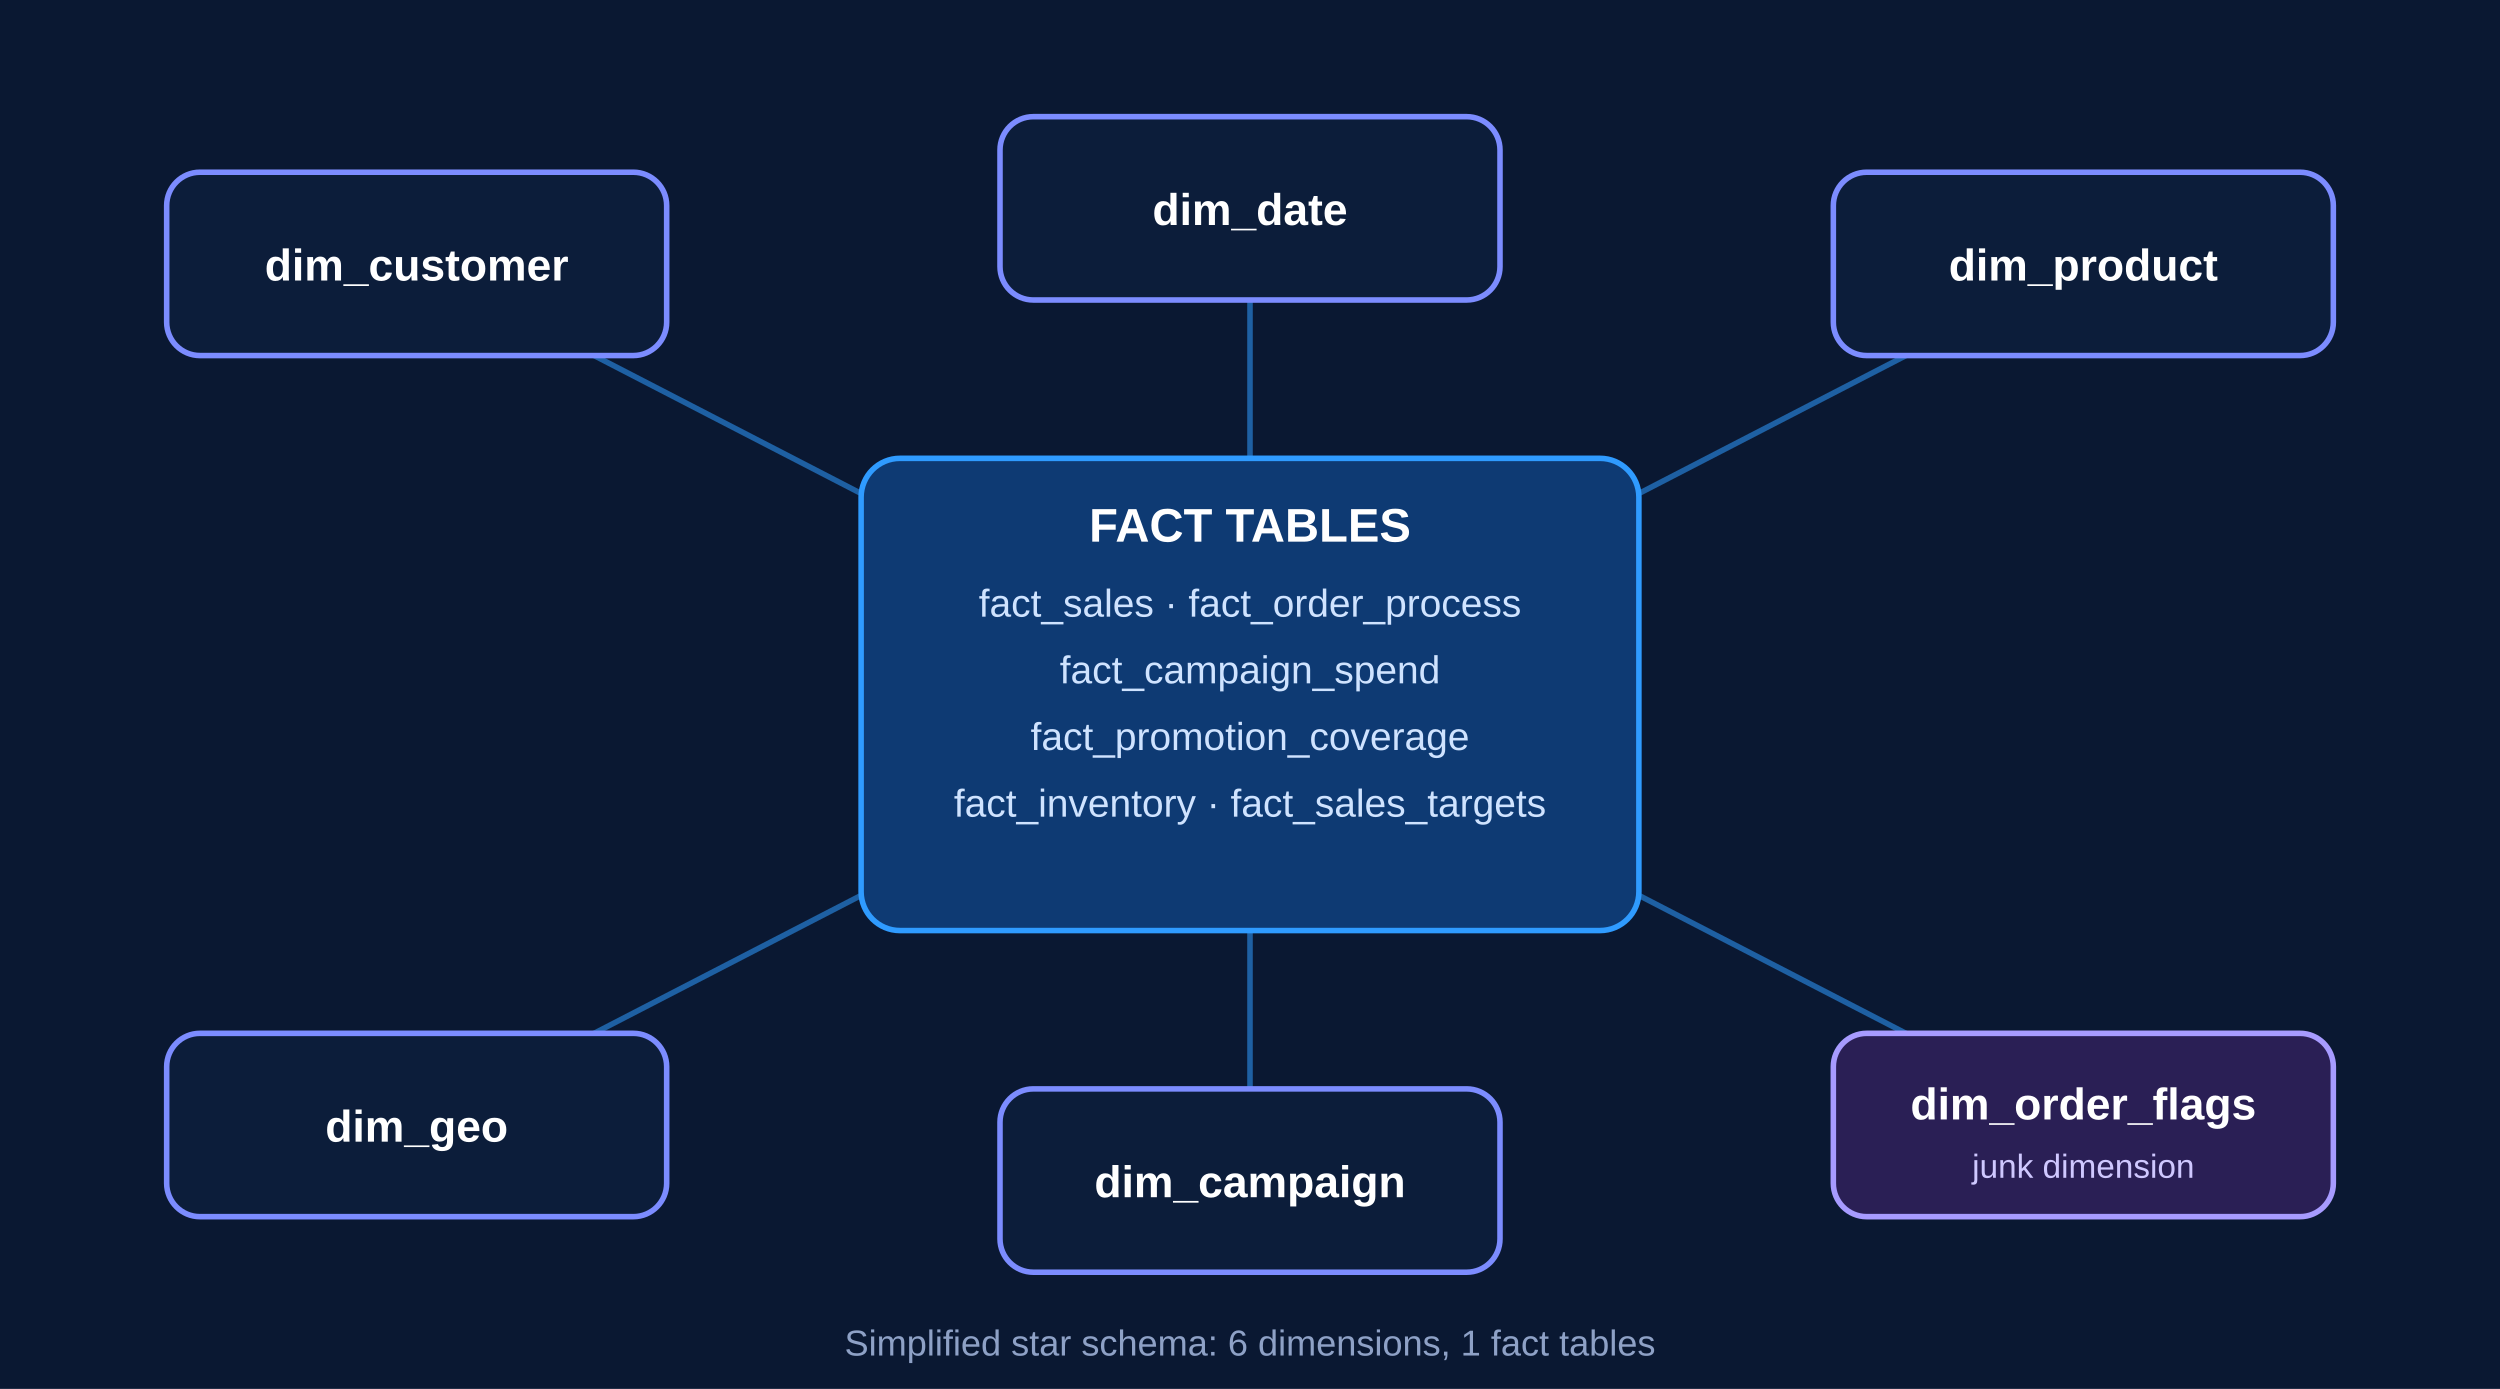
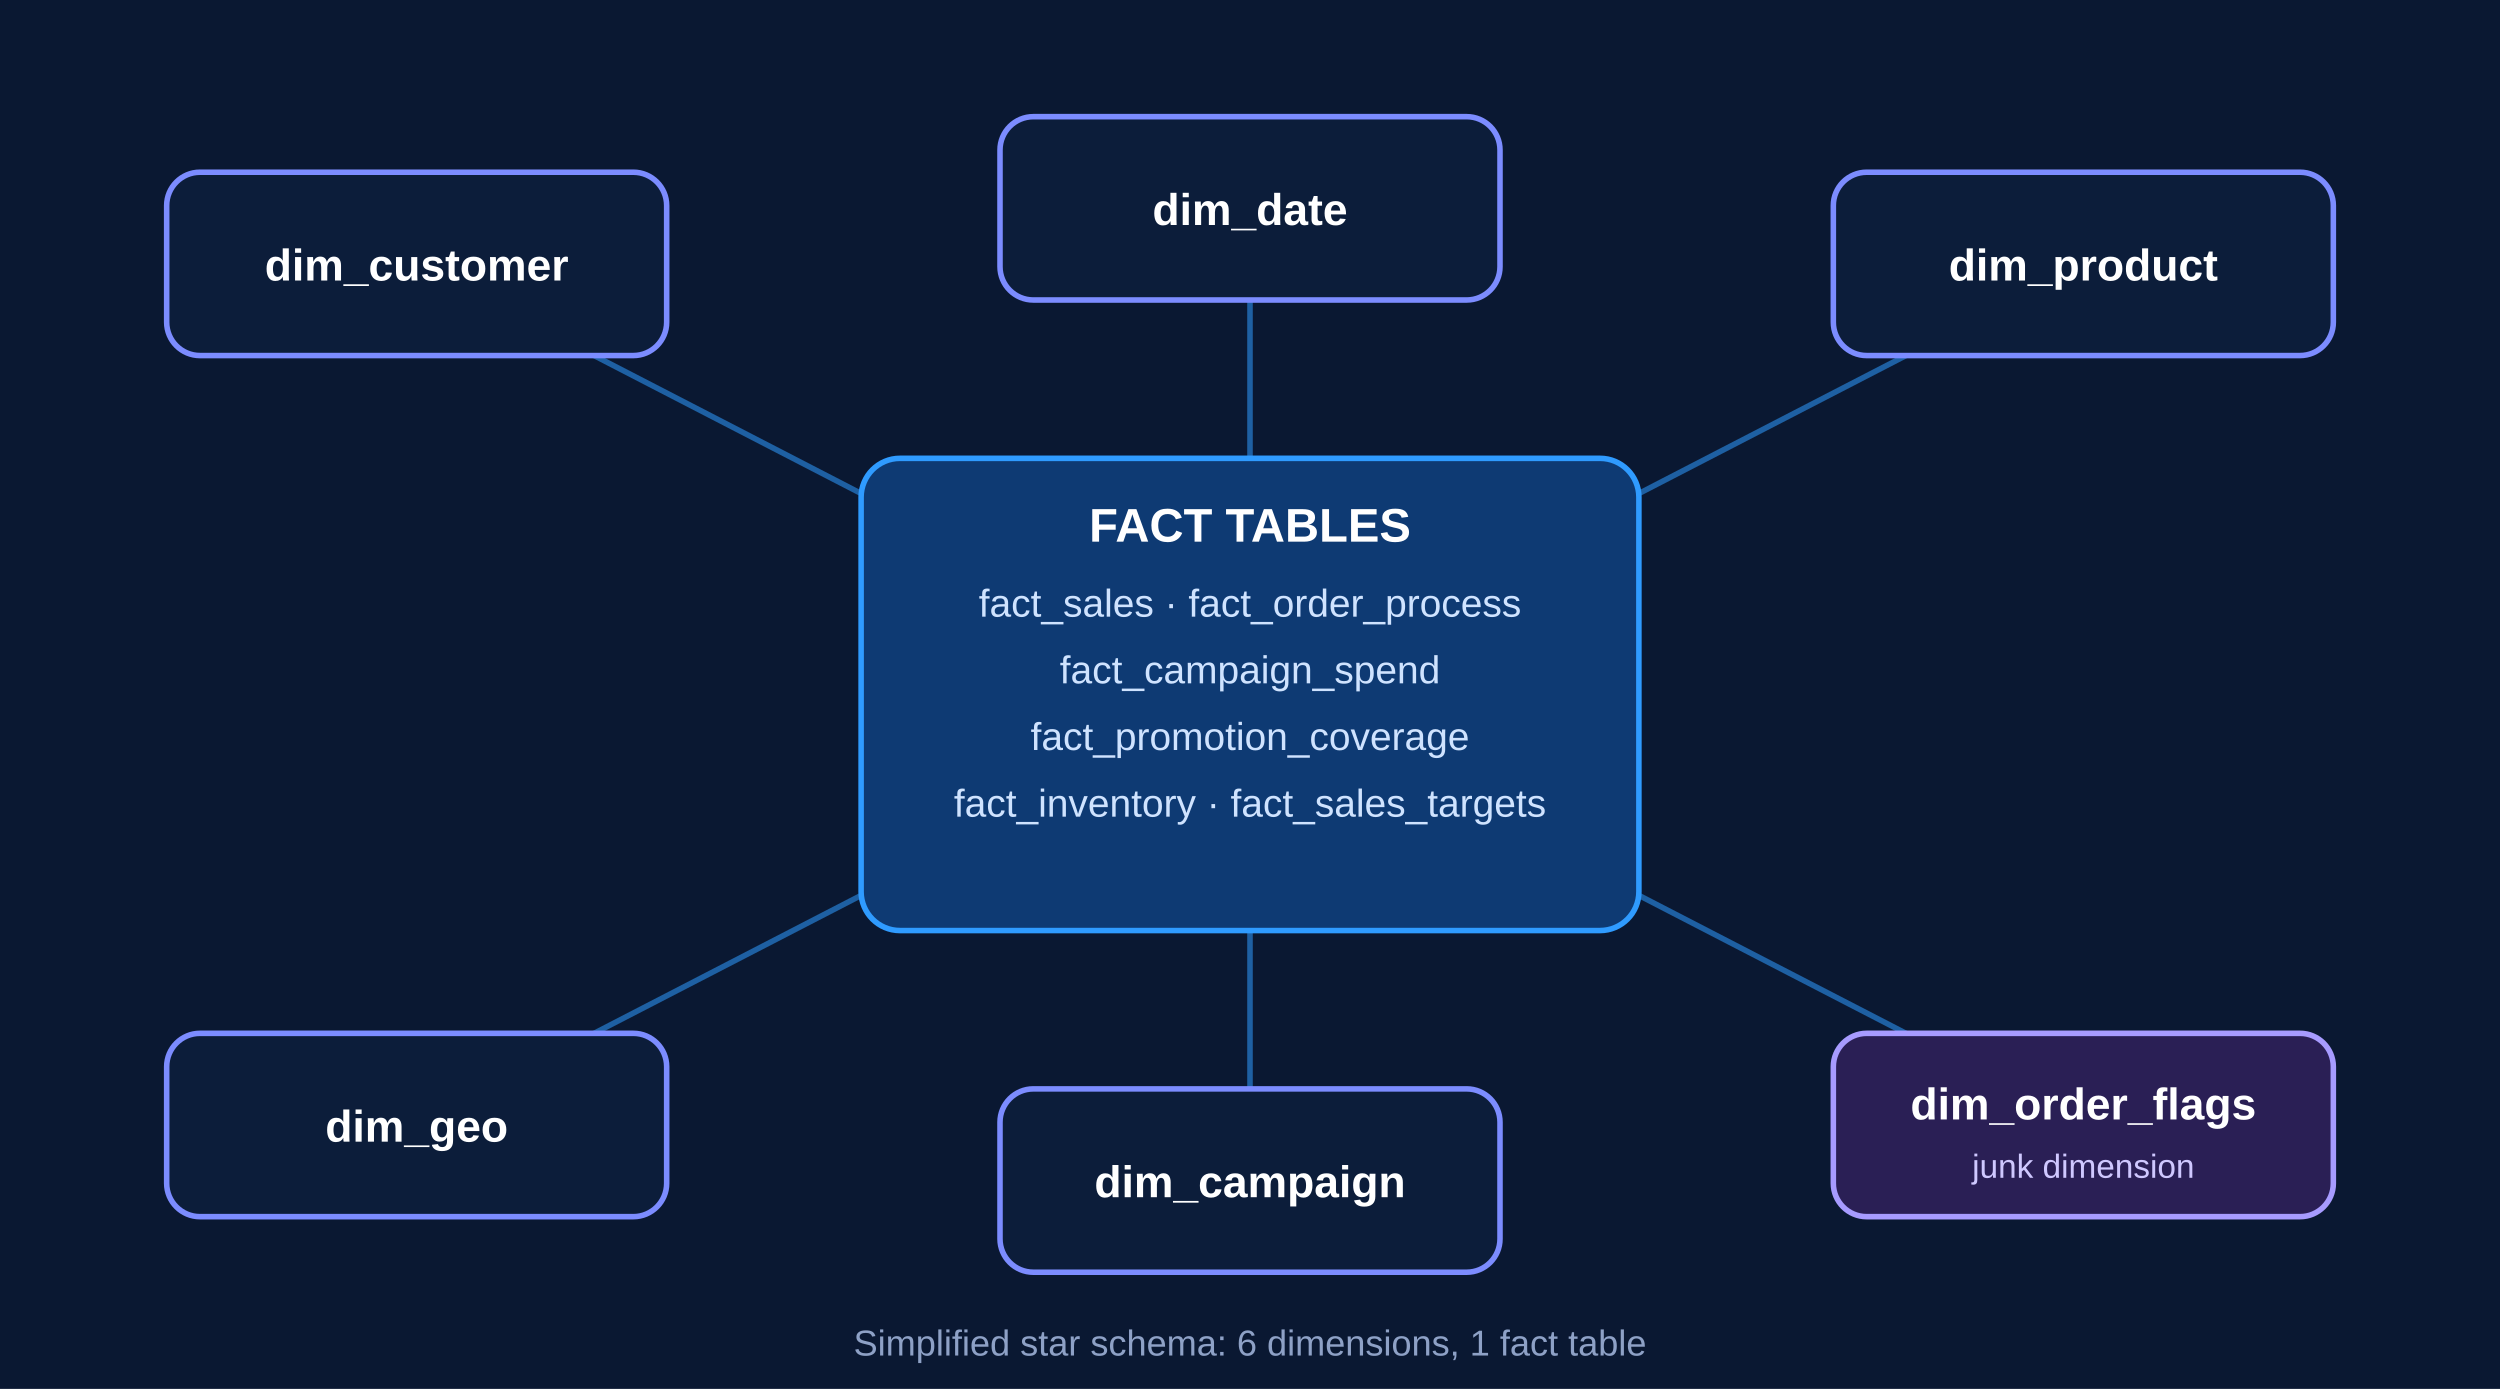
<svg xmlns="http://www.w3.org/2000/svg" viewBox="0 0 900 500" font-family="Arial,Helvetica,sans-serif">
  <rect width="900" height="500" fill="#0a1832" />
  <g stroke="#2f9bff" stroke-opacity=".55" stroke-width="2">
    <line x1="450" y1="250" x2="150" y2="95" />
    <line x1="450" y1="250" x2="450" y2="75" />
    <line x1="450" y1="250" x2="750" y2="95" />
    <line x1="450" y1="250" x2="150" y2="405" />
    <line x1="450" y1="250" x2="450" y2="425" />
    <line x1="450" y1="250" x2="750" y2="405" />
  </g>
  <rect x="310" y="165" width="280" height="170" rx="14" fill="#0e3a73" stroke="#2f9bff" stroke-width="2" />
  <text x="450" y="195" fill="#fff" font-size="17" font-weight="700" text-anchor="middle">FACT TABLES</text>
  <g fill="#cfe3ff" font-size="14" text-anchor="middle">
    <text x="450" y="222">fact_sales · fact_order_process</text>
    <text x="450" y="246">fact_campaign_spend</text>
    <text x="450" y="270">fact_promotion_coverage</text>
    <text x="450" y="294">fact_inventory · fact_sales_targets</text>
  </g>
  <g fill="#0c1d3a" stroke="#7c8cff" stroke-width="2">
    <rect x="60" y="62" width="180" height="66" rx="12" />
    <rect x="360" y="42" width="180" height="66" rx="12" />
    <rect x="660" y="62" width="180" height="66" rx="12" />
    <rect x="60" y="372" width="180" height="66" rx="12" />
    <rect x="360" y="392" width="180" height="66" rx="12" />
  </g>
  <rect x="660" y="372" width="180" height="66" rx="12" fill="#2a1f55" stroke="#a79bff" stroke-width="2" />
  <g fill="#fff" font-size="16" font-weight="700" text-anchor="middle">
    <text x="150" y="101">dim_customer</text>
    <text x="450" y="81">dim_date</text>
    <text x="750" y="101">dim_product</text>
    <text x="150" y="411">dim_geo</text>
    <text x="450" y="431">dim_campaign</text>
    <text x="750" y="403">dim_order_flags</text>
  </g>
  <text x="750" y="424" fill="#cfc8ff" font-size="12" text-anchor="middle">junk dimension</text>
-   <text x="450" y="488" fill="#8ea1c6" font-size="13" text-anchor="middle">Simplified star schema: 6 dimensions, 1 fact tables</text>
+   <text x="450" y="488" fill="#8ea1c6" font-size="13" text-anchor="middle">Simplified star schema: 6 dimensions, 1 fact table</text>
</svg>
